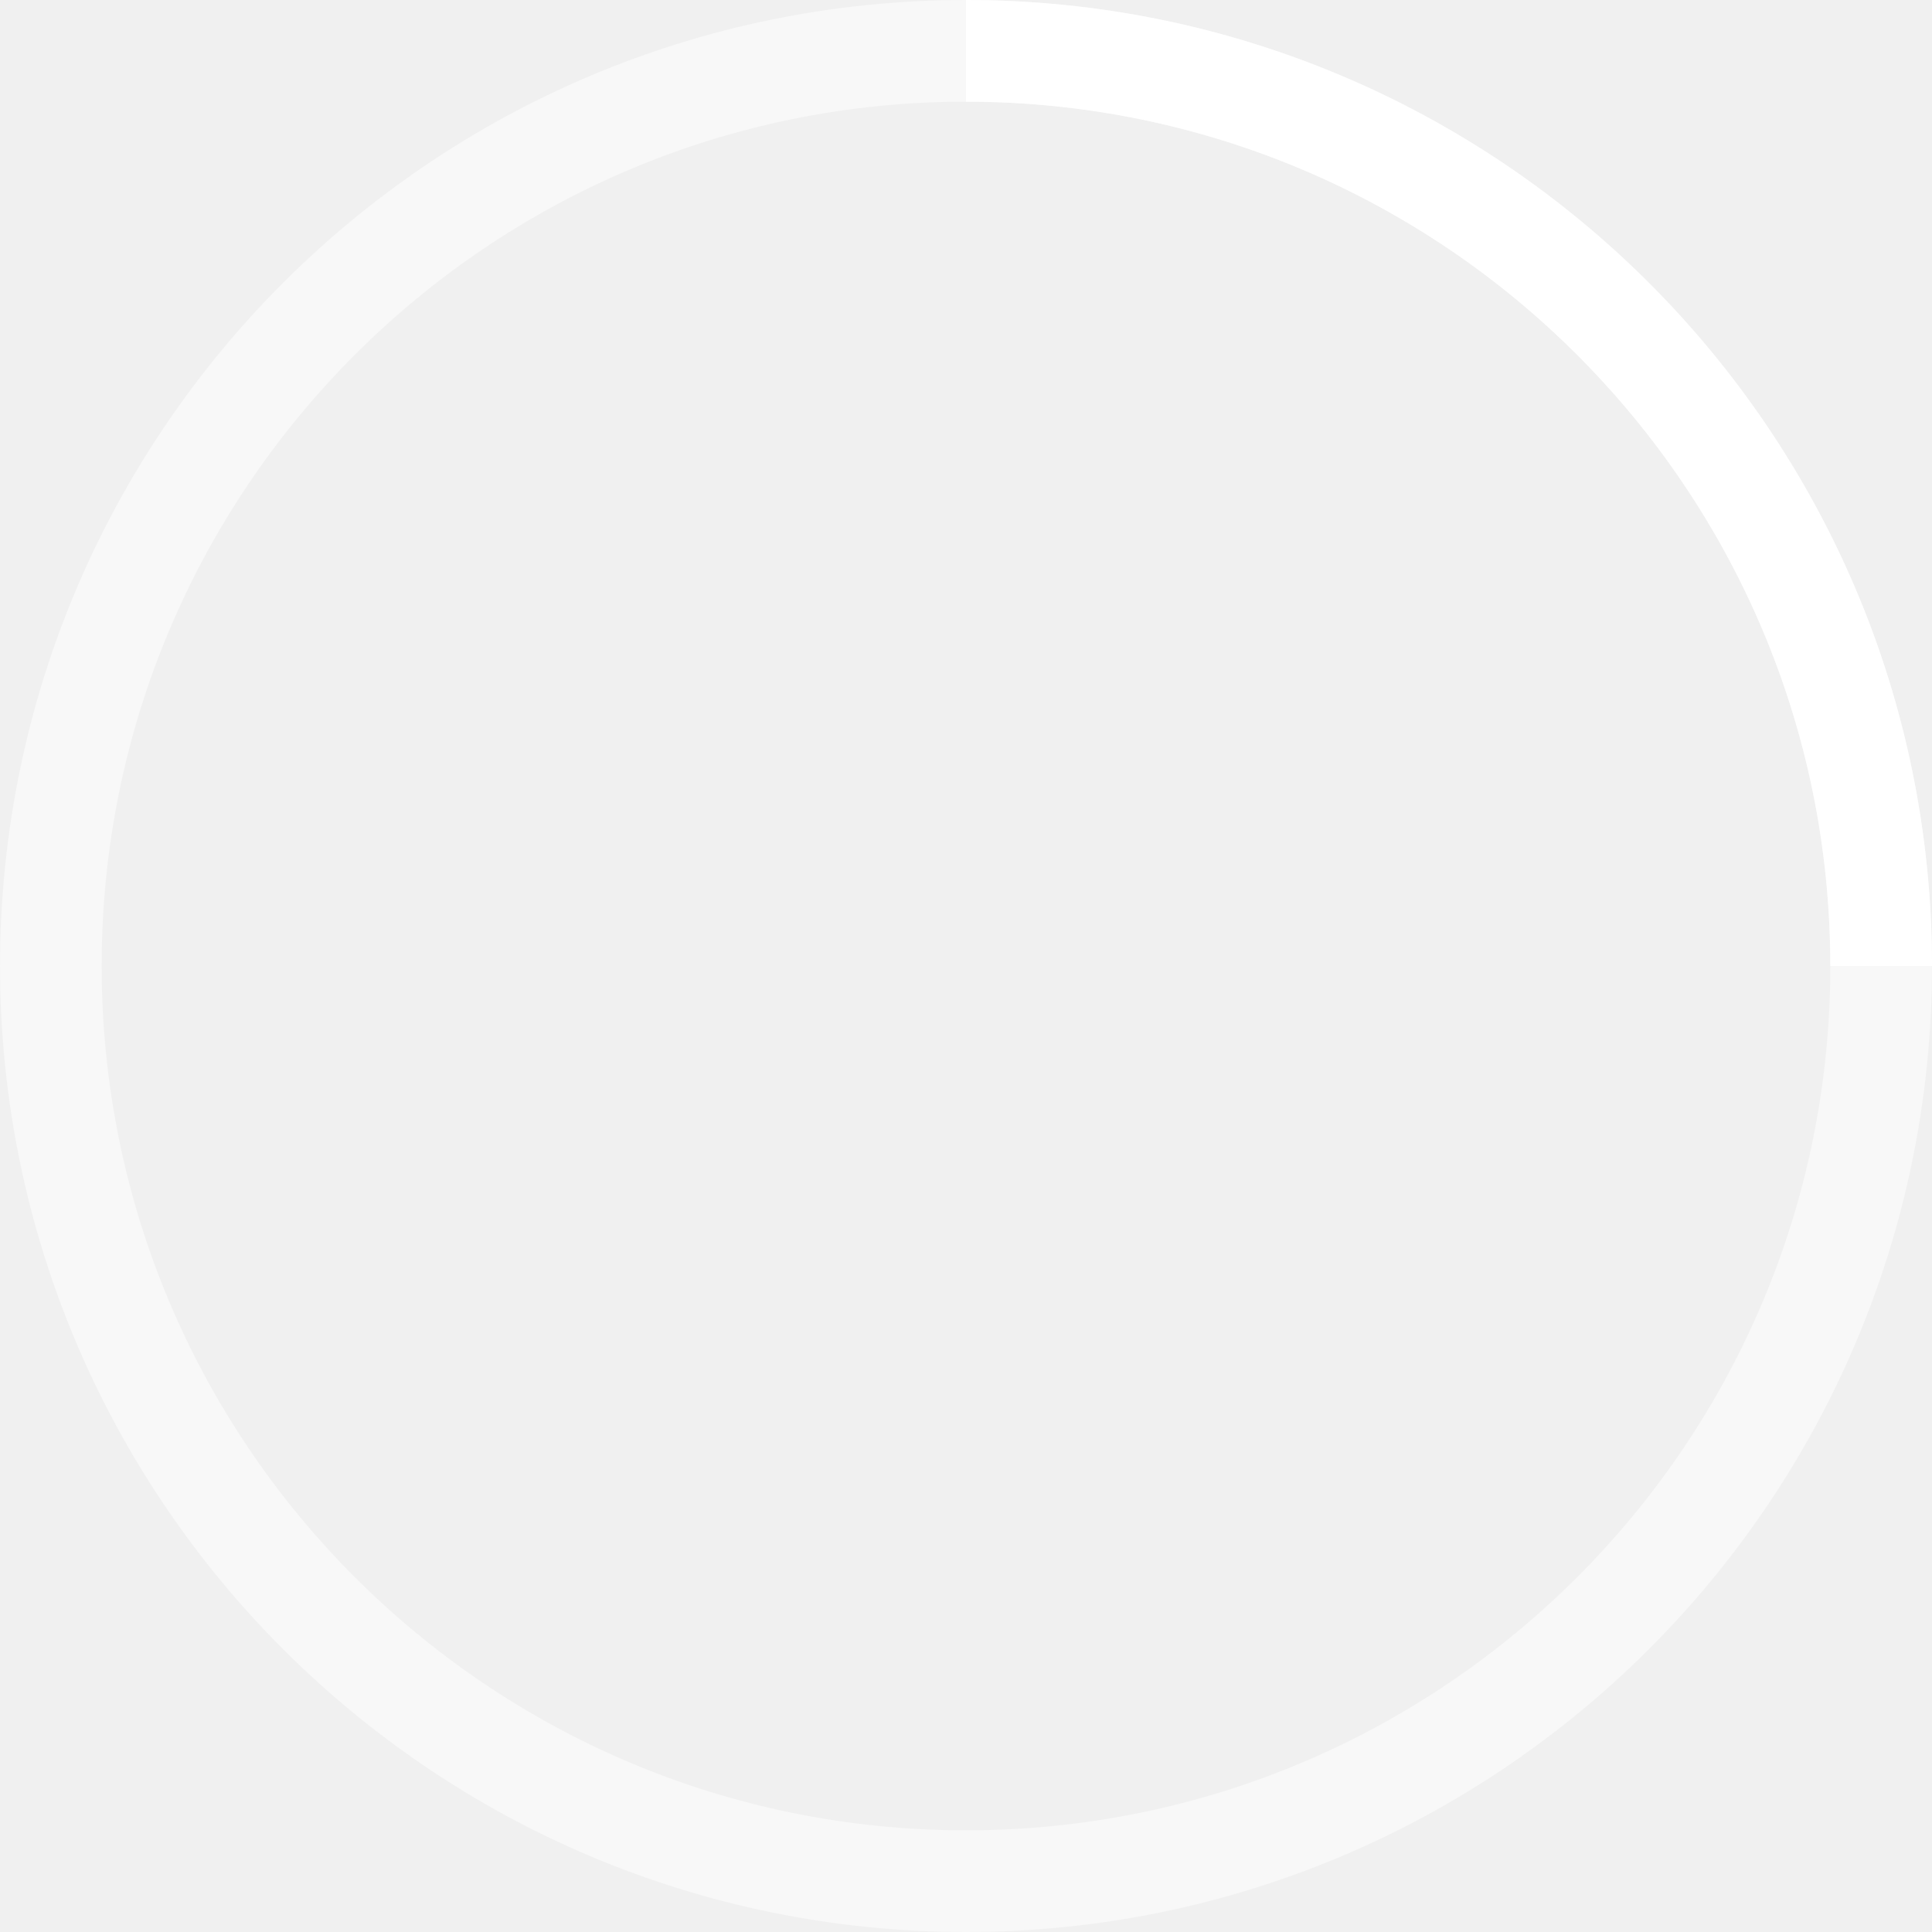
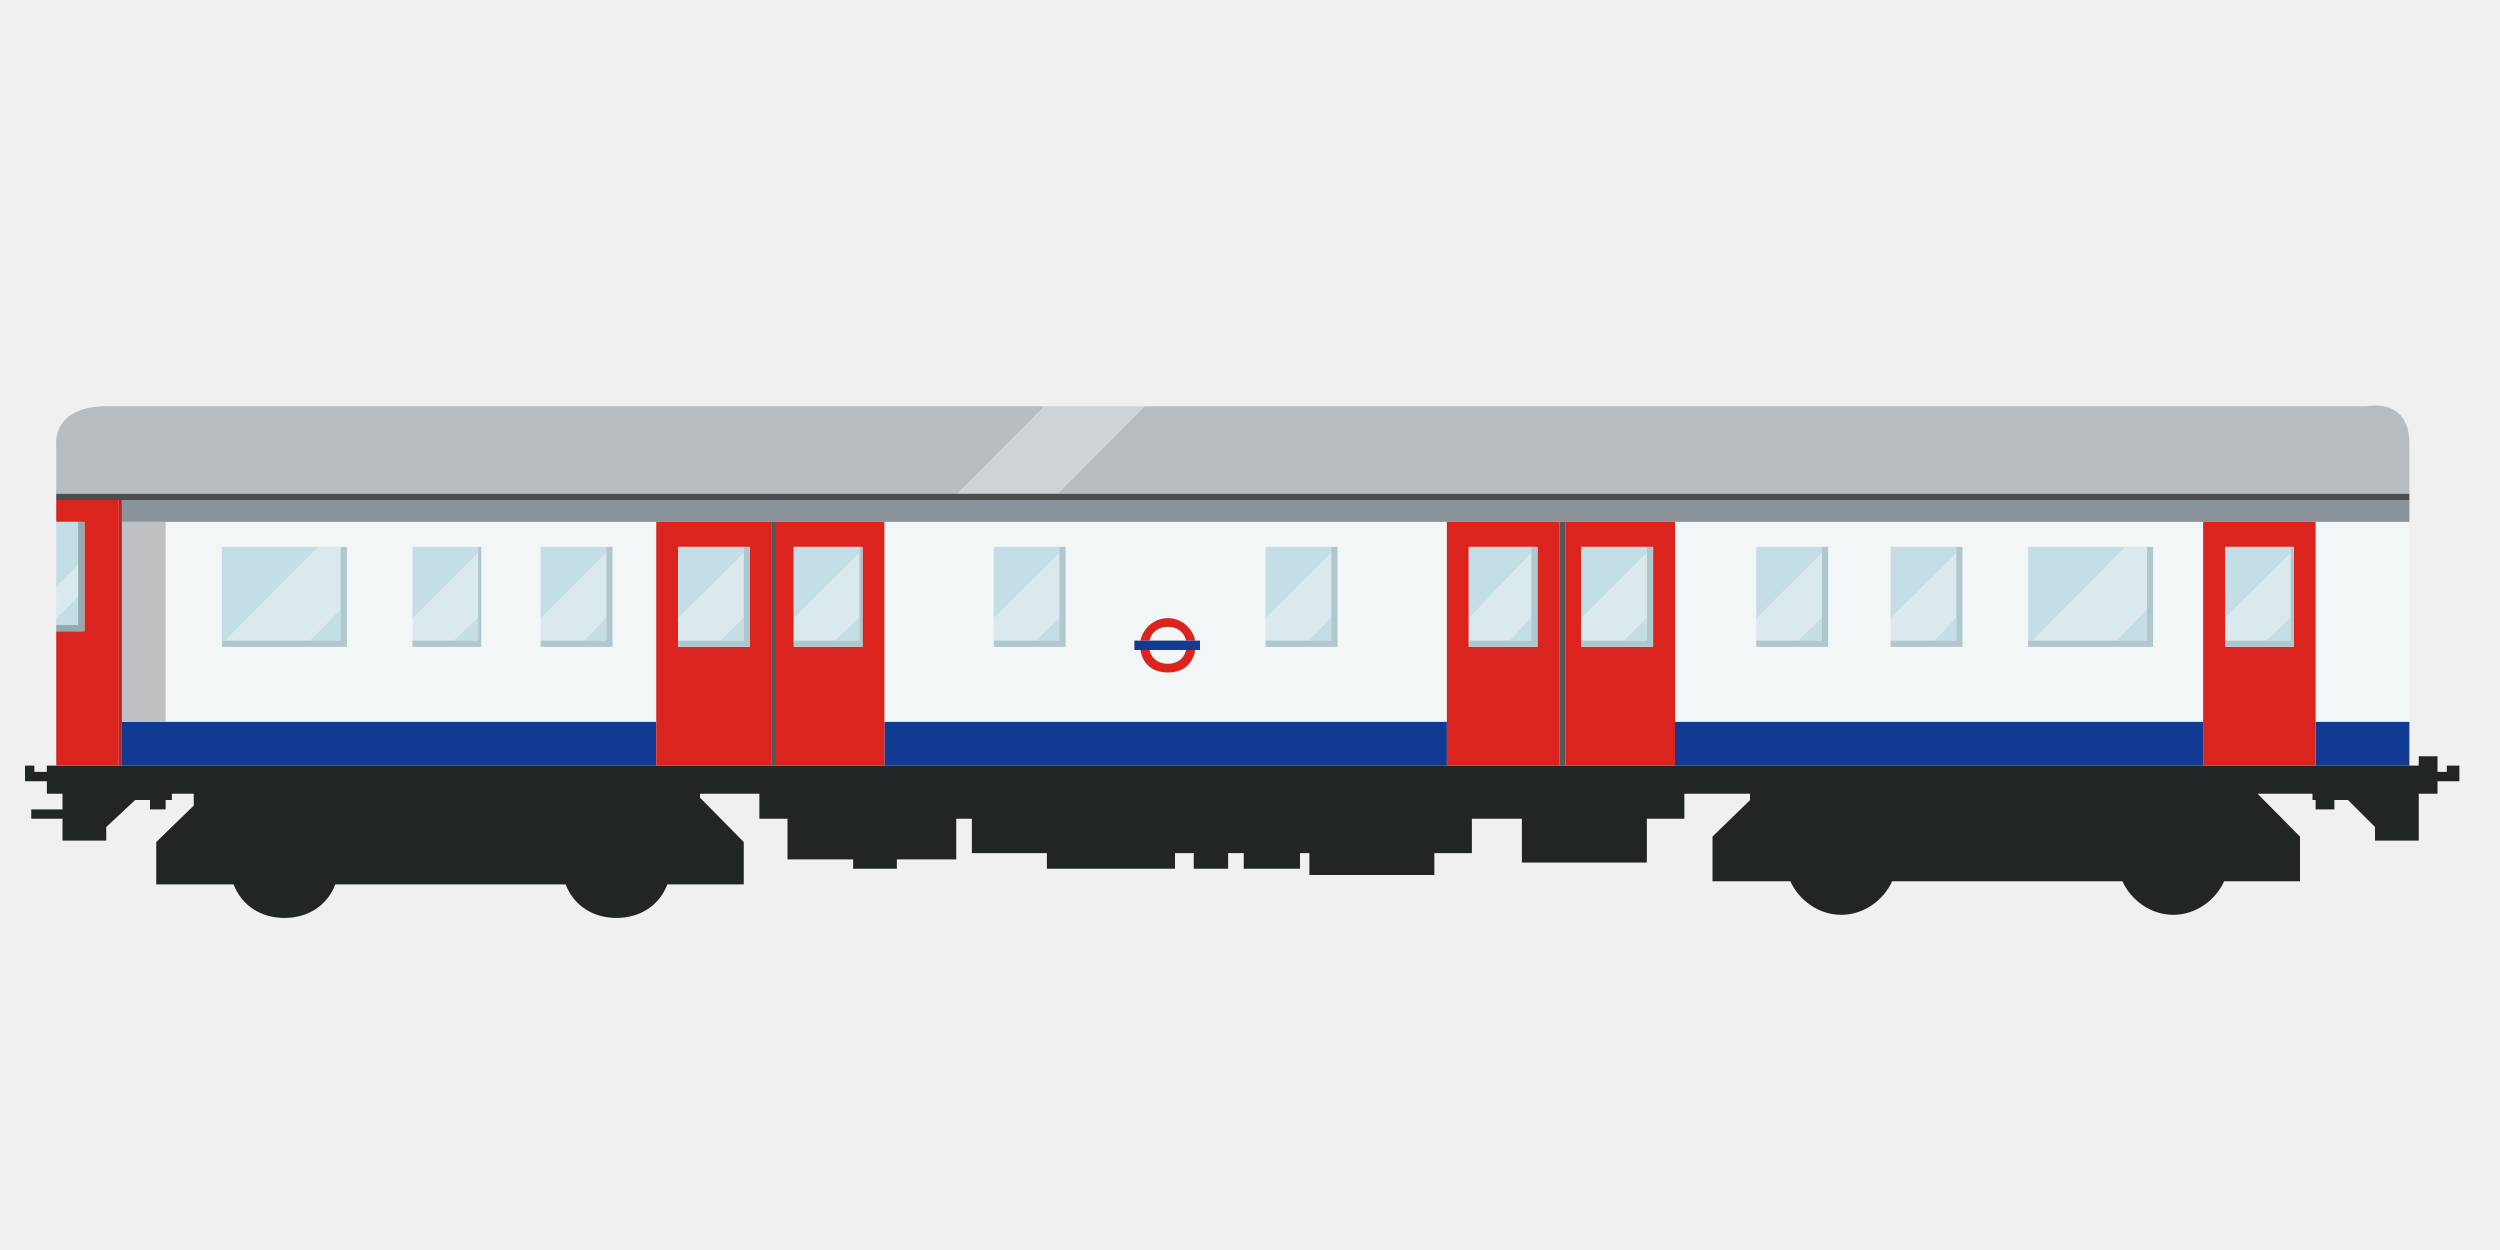
- <svg xmlns="http://www.w3.org/2000/svg" width="38" height="38" viewBox="0 0 38 38" stroke="#fff">
-   <g fill="none" fill-rule="evenodd">
-     <g transform="translate(1 1)" stroke-width="2">
-       <circle stroke-opacity=".5" cx="18" cy="18" r="18" />
-       <path d="M36 18c0-9.94-8.06-18-18-18">
-         <animateTransform attributeName="transform" type="rotate" from="0 18 18" to="360 18 18" dur="1s" repeatCount="indefinite" />
-       </path>
-     </g>
+ <svg xmlns="http://www.w3.org/2000/svg" version="1.1" id="Layer_1" x="0px" y="0px" width="800px" height="400px" viewBox="0 0 800 400" enable-background="new 0 0 800 400" xml:space="preserve">
+   <g>
+     <path fill="#F2F6F7" d="M705,231v-64H536v64H705z M649,205.007V175h31.211h7.11H689v18.212v11.795V207h-1.679h-11.795h-22.631H649   V205.007z M605,205.007v-7.112V175h21.356h1.597H628v20.762v9.245V207h-1.644h-9.245H605V205.007z M562,205.007v-7.112V175h20.811   h1.597H585v20.762v9.245V207h-2.189h-9.245H562V205.007z" />
+     <path fill="#F2F6F7" d="M210,231v-64H53v64H210z M173,205.007v-7.112V175h21.378h1.597H196v20.762v9.245V207h-1.622h-9.245H173   V205.007z M132,205.007v-7.112V175h20.573h1.598H154v20.762v9.245V207h-1.427h-9.245H132V205.007z M71,205.007V175h30.916h7.111   H111v18.212v11.795V207h-1.973H97.231H74.603H71V205.007z" />
+     <rect x="741" y="167" fill="#F2F6F7" width="30" height="64" />
+     <path fill="#F2F6F7" d="M463,231v-64H283v64H463z M405,205.007v-7.112V175h21.044h1.597H428v20.762v9.245V207h-1.956h-9.245H405   V205.007z M363,205h1.936c0.812-4,4.424-7.199,8.766-7.199c4.341,0,7.954,3.199,8.765,7.199H384v3h-1.533   c-0.812,5-4.424,7.199-8.765,7.199c-4.341,0-7.954-2.199-8.766-7.199H363V205z M318,205.007v-7.112V175h20.951h1.597H341v20.762   v9.245V207h-2.049h-9.245H318V205.007z" />
+     <path fill="#F2F6F7" d="M373.702,200.594c-2.787,0-5.112,1.406-5.867,4.406h11.732C378.812,202,376.486,200.594,373.702,200.594z" />
+     <path fill="#F2F6F7" d="M373.702,212.405c2.785,0,5.11-1.405,5.865-4.405h-11.732C368.59,211,370.915,212.405,373.702,212.405z" />
+     <path fill="#26B4DB" d="M770.955,141.765c-0.008,0.328-0.025,0.536-0.025,0.536S770.95,142.104,770.955,141.765z" />
+     <path fill="#B6BCBF" d="M334.262,130H34.128C16.492,130,18,142.3,18,142.3V158h288.392L334.262,130z" />
+     <path fill="#B6BCBF" d="M338.416,158H771v-15.7c0,0-0.018-0.261-0.01-0.589c0.071-2.565-0.419-13.711-13.995-11.711h-390.71   L338.416,158z" />
+     <rect x="536" y="231" fill="#113B92" width="169" height="14" />
+     <polygon fill="#113B92" points="53.288,231 39,231 39,245 210,245 210,231  " />
+     <rect x="283" y="231" fill="#113B92" width="180" height="14" />
+     <rect x="741" y="231" fill="#113B92" width="30" height="14" />
+     <polygon fill="#8C949B" points="304.65,160 39,160 39,167 53.288,167 210.055,167 246.633,167 248.375,167 283.212,167    462.623,167 499.201,167 500.943,167 535.78,167 704.739,167 741.318,167 771,167 771,160 336.674,160  " />
+     <path fill="#222526" d="M783,245v2h-3v-5h-6v3h-3.07h-29.611h-36.579H535.78h-34.837h-1.742h-36.578H283.212h-34.837h-1.742   h-36.579H39.354h-1.742H20.193h-1.742H15v2h-4v-2H8v5h1.742h1.742H15v4h3.451H20v5H10v3h10v7h14v-4.349L43.259,256H48v3h5v-3h2v-2   h7v3.779l-12,11.676V283h24.747c2.706,7,8.976,10.742,16.282,10.742S104.604,290,107.311,283H181   c2.706,7,8.975,10.742,16.282,10.742c7.307,0,13.576-3.742,16.282-10.742H238v-13.545l-14-14.207V254h19v8h9v13h21v3h14v-3h19v-13   h5v11h24v5h41v-5h6v5h11v-5h5v5h18v-5h3v7h40v-7h12v-11h16v14h40v-14h12v-8h21v2.037l-12,11.676V282h24.915   c2.706,6,8.977,10.742,16.282,10.742S602.773,288,605.479,282h73.688c2.706,6,8.977,10.742,16.282,10.742S709.026,288,711.732,282   H736v-14.287L722.425,254H740v2h1v3h6v-3h4.348l8.652,8.651V269h14v-15h6v-4h3.123h1.741H787v-5H783z" />
+     <path fill="#DC241F" d="M283,167h-35v78h35v-13.865V167z M254,205.007v-7.112V175h20.503h1.597H276v20.762v9.245V207h-1.497h-9.245   H254V205.007z" />
+     <path fill="#DC241F" d="M247,167h-37v64.135V245h37V167z M217,205.007v-7.112V175h20.924h1.598H240v20.762v9.245V207h-2.076h-9.245   H217V205.007z" />
+     <polygon fill="#C3DEE5" points="153,205 153,197.503 145.07,205  " />
+     <polygon fill="#C3DEE5" points="153,175 132,175 132,197.895 153,176.993  " />
+     <polygon fill="#D9E9ED" points="153,197.503 153,176.993 132,197.895 132,205 145.07,205  " />
+     <polygon fill="#C3DEE5" points="72.583,204.527 101.916,175 71,175 71,205 72.862,205  " />
+     <polygon fill="#C3DEE5" points="109,205 109,194.954 98.973,205  " />
+     <polygon fill="#D9E9ED" points="72.862,205 98.973,205 109,194.954 109,175 101.916,175 72.583,204.527  " />
+     <rect x="39" y="167" fill="#BFC0C1" width="14" height="64" />
+     <rect x="247" y="167" fill="#555759" width="1" height="78" />
+     <path fill="#DC241F" d="M536,167h-35v78h35v-13.865V167z M506,205.007v-7.112V175h21.071h1.597H529v20.762v9.245V207h-1.929h-9.245   H506V205.007z" />
+     <path fill="#DC241F" d="M499,167h-36v64.135V245h36V167z M470,205.007v-7.112V175h20.492h1.598H492v20.762v9.245V207h-1.508h-9.245   H470V205.007z" />
+     <path fill="#DC241F" d="M741,167h-36v64.135V245h36v-13.865V167z M712,205.007v-7.112V175h20.609h1.597H734v20.762v9.245V207   h-1.391h-9.245H712V205.007z" />
+     <rect x="499" y="167" fill="#555759" width="2" height="78" />
+     <polygon fill="#DC241F" points="38,245 38,231.135 38,166.686 38,160 34.128,160 18,160 18,167 25.418,167 27,167 27,199.781    27,202 25.418,202 18,202 18,231.135 18,245 20.193,245  " />
+     <polygon fill="#C3DEE5" points="25,167 18,167 18,187.888 25,180.92  " />
+     <polygon fill="#C3DEE5" points="25,190.772 18,197.74 18,200 25,200  " />
+     <polygon fill="#B72525" points="39,166.686 39,160 38,160 38,166.686 38,231.135 38,245 39,245 39,231.135  " />
+     <polygon fill="#D9E9ED" points="25,180.92 18,187.888 18,197.74 25,190.772  " />
+     <polygon fill="#94AAAF" points="27,202 27,199.781 27,167 25,167 25,180.92 25,190.772 25,200 18,200 18,202 25.418,202  " />
+     <polygon fill="#AFC8CE" points="97.231,207 109.027,207 111,207 111,205.007 111,193.212 111,175 109,175 109,194.954 109,205    98.973,205 72.862,205 71,205 71,207 74.603,207  " />
+     <polygon fill="#C3DEE5" points="687,205 687,194.954 677.268,205  " />
+     <polygon fill="#C3DEE5" points="650.877,204.527 680.211,175 649,175 649,205 651.155,205  " />
+     <polygon fill="#D9E9ED" points="651.155,205 677.268,205 687,194.954 687,175 680.211,175 650.877,204.527  " />
+     <polygon fill="#AFC8CE" points="675.526,207 687.321,207 689,207 689,205.007 689,193.212 689,175 687,175 687,194.954 687,205    677.268,205 651.155,205 649,205 649,207 652.896,207  " />
+     <polygon fill="#AFC8CE" points="152.573,207 154,207 154,205.007 154,195.762 154,175 154.171,175 153,175 153,176.993    153,197.503 153,205 145.07,205 132,205 132,207 143.329,207  " />
+     <polygon fill="#C3DEE5" points="194,175 173,175 173,197.895 194,176.993  " />
+     <polygon fill="#C3DEE5" points="194,205 194,197.503 186.875,205  " />
+     <polygon fill="#D9E9ED" points="194,197.503 194,176.993 173,197.895 173,205 186.875,205  " />
+     <polygon fill="#AFC8CE" points="194.378,207 196,207 196,205.007 196,195.762 196,175 195.975,175 194,175 194,176.993    194,197.503 194,205 186.875,205 173,205 173,207 185.133,207  " />
+     <polygon fill="#C3DEE5" points="238,175 217,175 217,197.895 238,176.993  " />
+     <polygon fill="#C3DEE5" points="238,205 238,197.503 230.421,205  " />
+     <polygon fill="#D9E9ED" points="238,197.503 238,176.993 217,197.895 217,205 230.421,205  " />
+     <polygon fill="#AFC8CE" points="237.924,207 240,207 240,205.007 240,195.762 240,175 239.521,175 238,175 238,176.993    238,197.503 238,205 230.421,205 217,205 217,207 228.679,207  " />
+     <polygon fill="#C3DEE5" points="275,175 254,175 254,197.895 275,176.993  " />
+     <polygon fill="#C3DEE5" points="275,205 275,197.503 267,205  " />
+     <polygon fill="#D9E9ED" points="275,197.503 275,176.993 254,197.895 254,205 267,205  " />
+     <polygon fill="#AFC8CE" points="274.503,207 276,207 276,205.007 276,195.762 276,175 276.1,175 275,175 275,176.993 275,197.503    275,205 267,205 254,205 254,207 265.258,207  " />
+     <polygon fill="#C3DEE5" points="339,205 339,197.503 331.448,205  " />
+     <polygon fill="#C3DEE5" points="339,175 318,175 318,197.895 339,176.993  " />
+     <polygon fill="#D9E9ED" points="339,197.503 339,176.993 318,197.895 318,205 331.448,205  " />
+     <polygon fill="#AFC8CE" points="338.951,207 341,207 341,205.007 341,195.762 341,175 340.548,175 339,175 339,176.993    339,197.503 339,205 331.448,205 318,205 318,207 329.706,207  " />
+     <polygon fill="#C3DEE5" points="426,205 426,197.503 418.54,205  " />
+     <polygon fill="#C3DEE5" points="426,175 405,175 405,197.895 426,176.993  " />
+     <polygon fill="#D9E9ED" points="426,197.503 426,176.993 405,197.895 405,205 418.54,205  " />
+     <polygon fill="#AFC8CE" points="426.044,207 428,207 428,205.007 428,195.762 428,175 427.641,175 426,175 426,176.993    426,197.503 426,205 418.54,205 405,205 405,207 416.799,207  " />
+     <polygon fill="#C3DEE5" points="490,205 490,197.503 482.989,205  " />
+     <polygon fill="#C3DEE5" points="490,175 470,175 470,197.895 490,176.993  " />
+     <polygon fill="#D9E9ED" points="490,197.503 490,176.993 470,197.895 470,205 482.989,205  " />
+     <polygon fill="#AFC8CE" points="490.492,207 492,207 492,205.007 492,195.762 492,175 492.09,175 490,175 490,176.993 490,197.503    490,205 482.989,205 470,205 470,207 481.247,207  " />
+     <polygon fill="#C3DEE5" points="527,175 506,175 506,197.895 527,176.993  " />
+     <polygon fill="#C3DEE5" points="527,205 527,197.503 519.567,205  " />
+     <polygon fill="#D9E9ED" points="527,197.503 527,176.993 506,197.895 506,205 519.567,205  " />
+     <polygon fill="#AFC8CE" points="527.071,207 529,207 529,205.007 529,195.762 529,175 528.668,175 527,175 527,176.993    527,197.503 527,205 519.567,205 506,205 506,207 517.826,207  " />
+     <polygon fill="#C3DEE5" points="583,175 562,175 562,197.895 583,176.993  " />
+     <polygon fill="#C3DEE5" points="583,205 583,197.503 575.307,205  " />
+     <polygon fill="#D9E9ED" points="583,197.503 583,176.993 562,197.895 562,205 575.307,205  " />
+     <polygon fill="#AFC8CE" points="582.811,207 585,207 585,205.007 585,195.762 585,175 584.407,175 583,175 583,176.993    583,197.503 583,205 575.307,205 562,205 562,207 573.565,207  " />
+     <polygon fill="#C3DEE5" points="626,205 626,197.503 618.854,205  " />
+     <polygon fill="#C3DEE5" points="626,175 605,175 605,197.895 626,176.993  " />
+     <polygon fill="#D9E9ED" points="626,197.503 626,176.993 605,197.895 605,205 618.854,205  " />
+     <polygon fill="#AFC8CE" points="626.356,207 628,207 628,205.007 628,195.762 628,175 627.953,175 626,175 626,176.993    626,197.503 626,205 618.854,205 605,205 605,207 617.111,207  " />
+     <polygon fill="#C3DEE5" points="733,205 733,197.503 725.105,205  " />
+     <polygon fill="#C3DEE5" points="733,175 712,175 712,197.895 733,176.993  " />
+     <polygon fill="#D9E9ED" points="733,197.503 733,176.993 712,197.895 712,205 725.105,205  " />
+     <polygon fill="#AFC8CE" points="732.609,207 734,207 734,205.007 734,195.762 734,175 734.206,175 733,175 733,176.993    733,197.503 733,205 725.105,205 712,205 712,207 723.364,207  " />
+     <path fill="#DC241F" d="M373.702,200.594c2.785,0,5.11,1.406,5.865,4.406h2.9c-0.812-4-4.424-7.199-8.765-7.199   c-4.341,0-7.954,3.199-8.766,7.199h2.898C368.59,202,370.915,200.594,373.702,200.594z" />
+     <path fill="#DC241F" d="M373.702,212.405c-2.787,0-5.112-1.405-5.867-4.405h-2.898c0.812,5,4.424,7.199,8.766,7.199   c4.341,0,7.954-2.199,8.765-7.199h-2.9C378.812,211,376.486,212.405,373.702,212.405z" />
+     <polygon fill="#113B92" points="367.834,208 379.566,208 382.467,208 384,208 384,205 382.467,205 379.566,205 367.834,205    364.936,205 363,205 363,208 364.936,208  " />
+     <polygon fill="#CED3D6" points="306.392,158 338.416,158 366.285,130 334.262,130  " />
+     <polygon fill="#4D4D4D" points="37.611,160 39.354,160 304.65,160 336.674,160 771,160 771,158 338.416,158 306.392,158 18,158    18,160 34.128,160  " />
  </g>
</svg>
